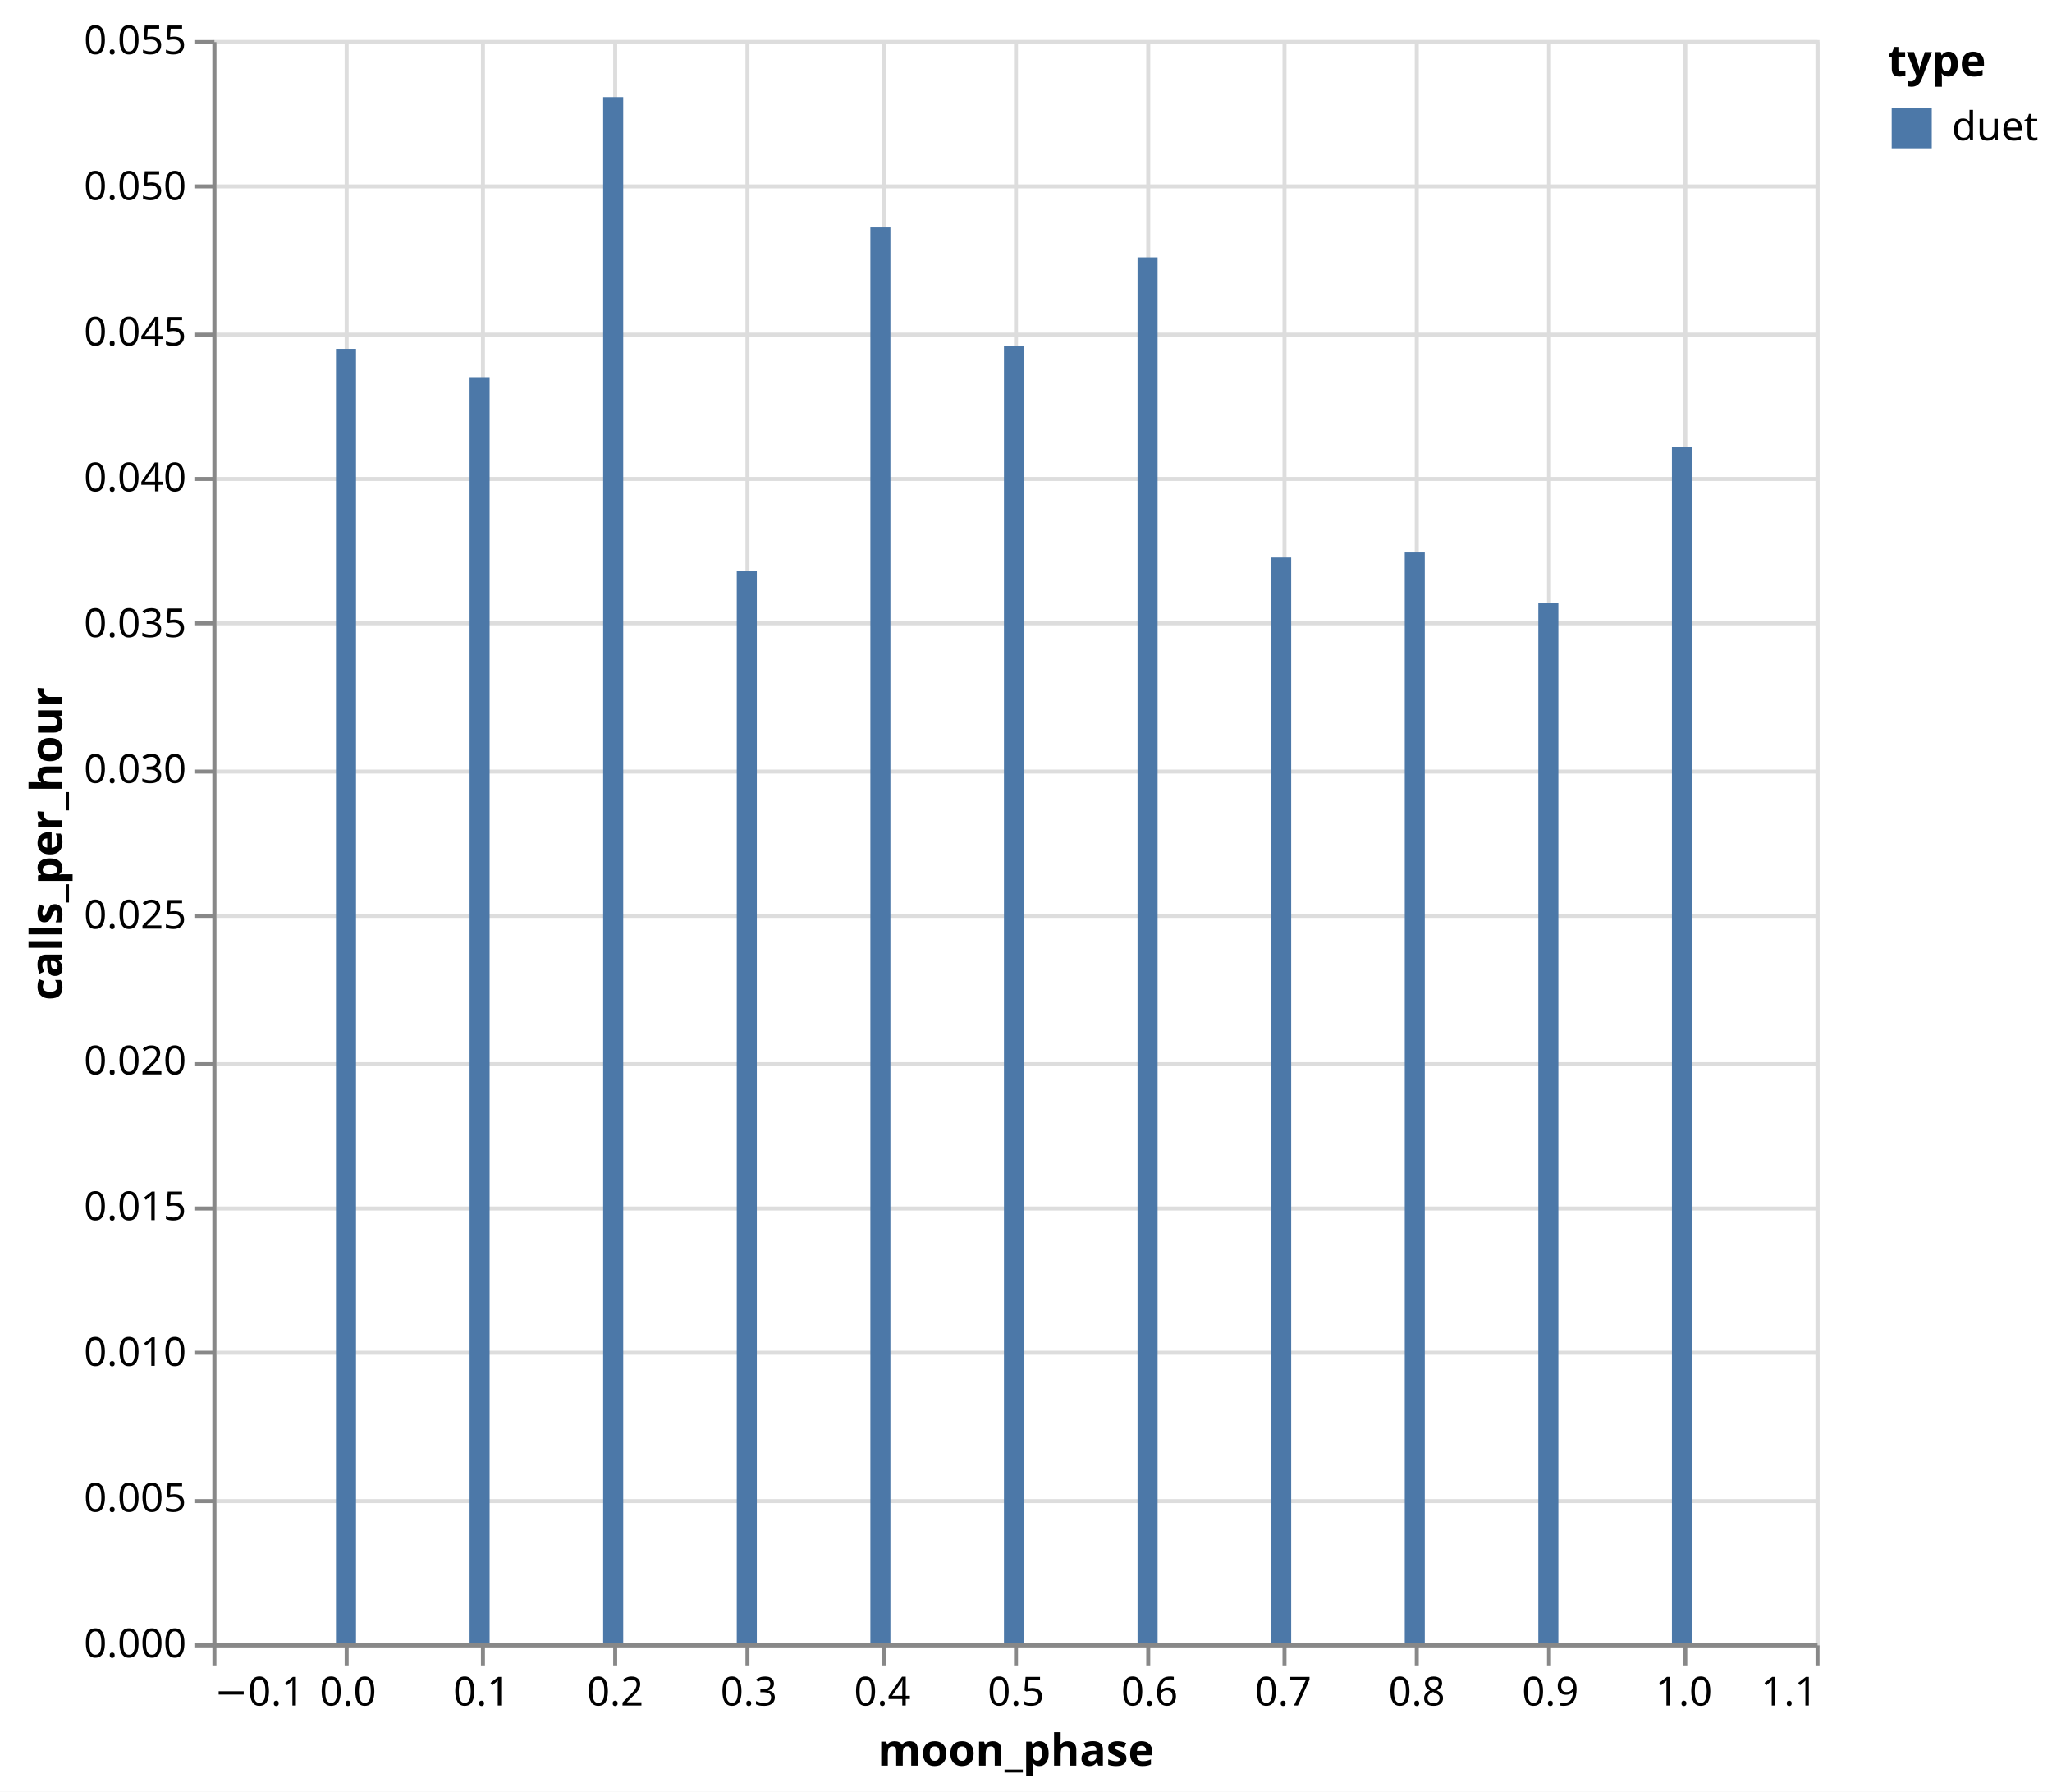
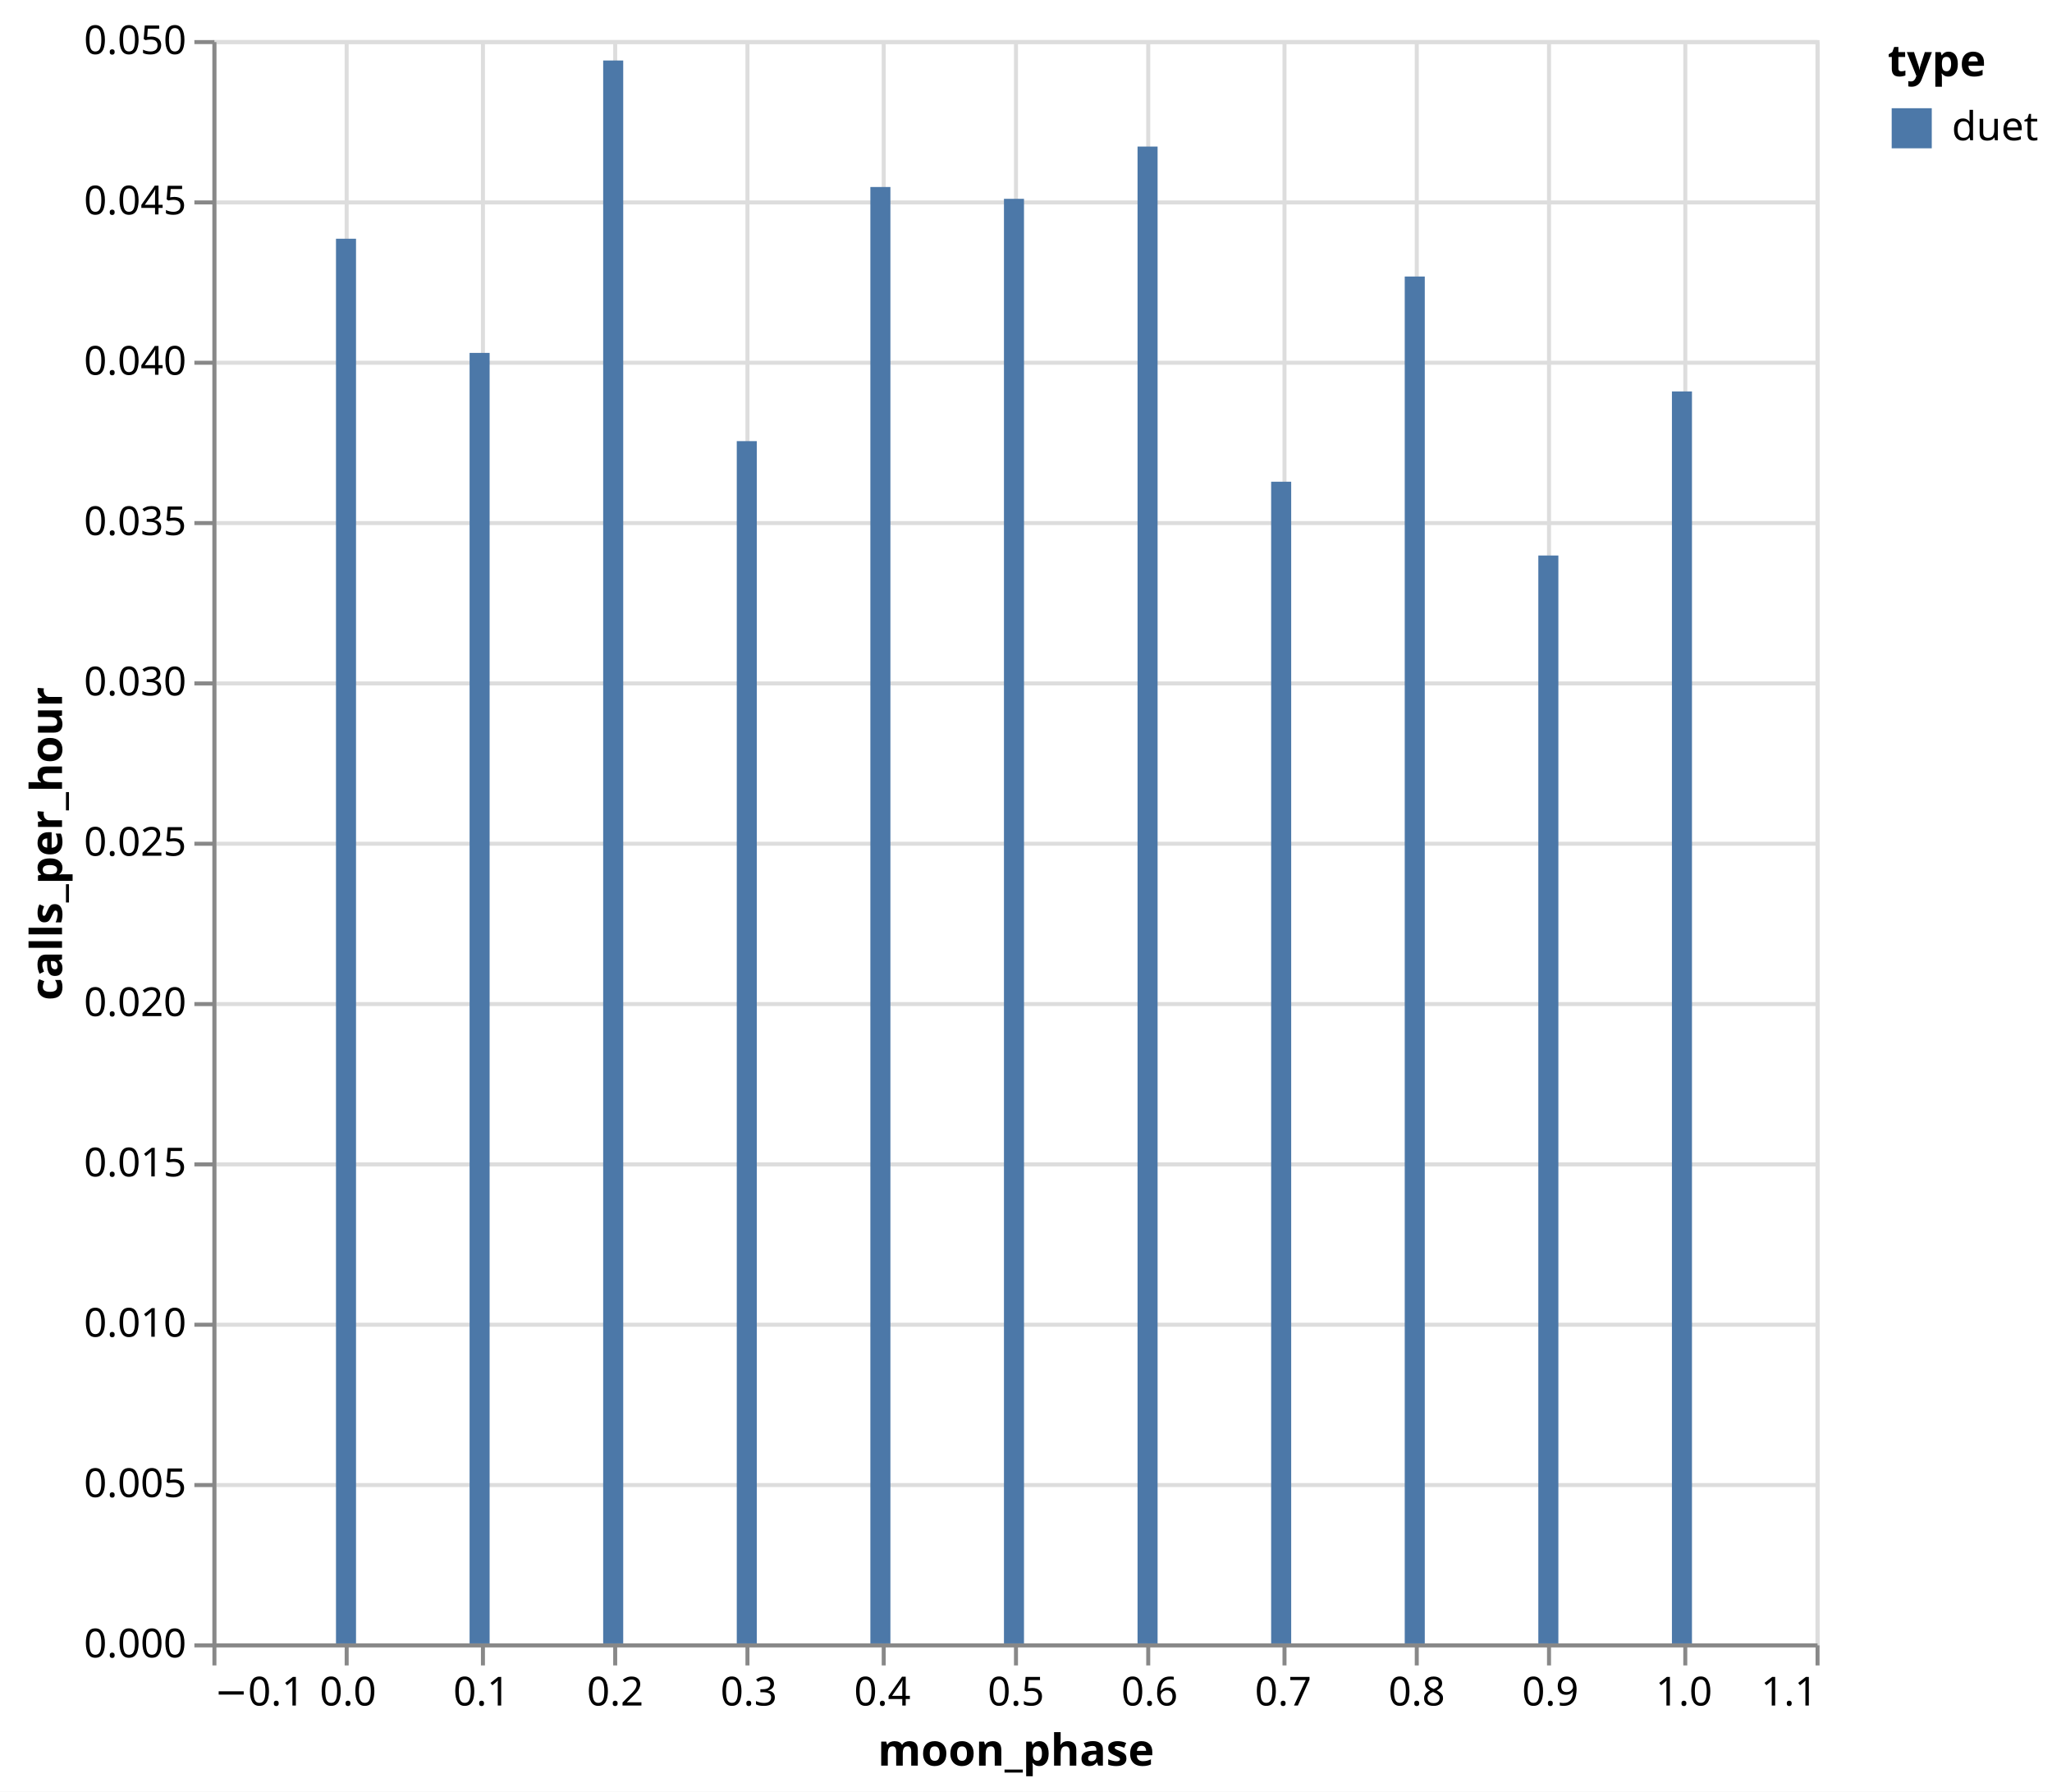
<svg xmlns="http://www.w3.org/2000/svg" version="1.1" class="marks" width="512" height="447" viewBox="0 0 512 447">
  <rect width="512" height="447" fill="white" />
  <g fill="none" stroke-miterlimit="10" transform="translate(53,10)">
    <g class="mark-group role-frame root" role="graphics-object" aria-roledescription="group mark container">
      <g transform="translate(0,0)">
        <path class="background" aria-hidden="true" d="M0.5,0.5h400v400h-400Z" stroke="#ddd" />
        <g>
          <g class="mark-group role-axis" aria-hidden="true">
            <g transform="translate(0.5,400.5)">
              <path class="background" aria-hidden="true" d="M0,0h0v0h0Z" pointer-events="none" />
              <g>
                <g class="mark-rule role-axis-grid" pointer-events="none">
                  <line transform="translate(0,-400)" x2="0" y2="400" stroke="#ddd" stroke-width="1" opacity="1" />
                  <line transform="translate(33,-400)" x2="0" y2="400" stroke="#ddd" stroke-width="1" opacity="1" />
                  <line transform="translate(67,-400)" x2="0" y2="400" stroke="#ddd" stroke-width="1" opacity="1" />
                  <line transform="translate(100,-400)" x2="0" y2="400" stroke="#ddd" stroke-width="1" opacity="1" />
                  <line transform="translate(133,-400)" x2="0" y2="400" stroke="#ddd" stroke-width="1" opacity="1" />
                  <line transform="translate(167,-400)" x2="0" y2="400" stroke="#ddd" stroke-width="1" opacity="1" />
                  <line transform="translate(200,-400)" x2="0" y2="400" stroke="#ddd" stroke-width="1" opacity="1" />
                  <line transform="translate(233,-400)" x2="0" y2="400" stroke="#ddd" stroke-width="1" opacity="1" />
                  <line transform="translate(267,-400)" x2="0" y2="400" stroke="#ddd" stroke-width="1" opacity="1" />
                  <line transform="translate(300,-400)" x2="0" y2="400" stroke="#ddd" stroke-width="1" opacity="1" />
                  <line transform="translate(333,-400)" x2="0" y2="400" stroke="#ddd" stroke-width="1" opacity="1" />
                  <line transform="translate(367,-400)" x2="0" y2="400" stroke="#ddd" stroke-width="1" opacity="1" />
                  <line transform="translate(400,-400)" x2="0" y2="400" stroke="#ddd" stroke-width="1" opacity="1" />
                </g>
              </g>
              <path class="foreground" aria-hidden="true" d="" pointer-events="none" display="none" />
            </g>
          </g>
          <g class="mark-group role-axis" aria-hidden="true">
            <g transform="translate(0.5,0.5)">
              <path class="background" aria-hidden="true" d="M0,0h0v0h0Z" pointer-events="none" />
              <g>
                <g class="mark-rule role-axis-grid" pointer-events="none">
                  <line transform="translate(0,400)" x2="400" y2="0" stroke="#ddd" stroke-width="1" opacity="1" />
-                   <line transform="translate(0,364)" x2="400" y2="0" stroke="#ddd" stroke-width="1" opacity="1" />
-                   <line transform="translate(0,327)" x2="400" y2="0" stroke="#ddd" stroke-width="1" opacity="1" />
-                   <line transform="translate(0,291)" x2="400" y2="0" stroke="#ddd" stroke-width="1" opacity="1" />
-                   <line transform="translate(0,255)" x2="400" y2="0" stroke="#ddd" stroke-width="1" opacity="1" />
-                   <line transform="translate(0,218)" x2="400" y2="0" stroke="#ddd" stroke-width="1" opacity="1" />
-                   <line transform="translate(0,182)" x2="400" y2="0" stroke="#ddd" stroke-width="1" opacity="1" />
-                   <line transform="translate(0,145)" x2="400" y2="0" stroke="#ddd" stroke-width="1" opacity="1" />
-                   <line transform="translate(0,109)" x2="400" y2="0" stroke="#ddd" stroke-width="1" opacity="1" />
-                   <line transform="translate(0,73)" x2="400" y2="0" stroke="#ddd" stroke-width="1" opacity="1" />
-                   <line transform="translate(0,36)" x2="400" y2="0" stroke="#ddd" stroke-width="1" opacity="1" />
+                   <line transform="translate(0,360)" x2="400" y2="0" stroke="#ddd" stroke-width="1" opacity="1" />
+                   <line transform="translate(0,320)" x2="400" y2="0" stroke="#ddd" stroke-width="1" opacity="1" />
+                   <line transform="translate(0,280)" x2="400" y2="0" stroke="#ddd" stroke-width="1" opacity="1" />
+                   <line transform="translate(0,240)" x2="400" y2="0" stroke="#ddd" stroke-width="1" opacity="1" />
+                   <line transform="translate(0,200)" x2="400" y2="0" stroke="#ddd" stroke-width="1" opacity="1" />
+                   <line transform="translate(0,160)" x2="400" y2="0" stroke="#ddd" stroke-width="1" opacity="1" />
+                   <line transform="translate(0,120)" x2="400" y2="0" stroke="#ddd" stroke-width="1" opacity="1" />
+                   <line transform="translate(0,80)" x2="400" y2="0" stroke="#ddd" stroke-width="1" opacity="1" />
+                   <line transform="translate(0,40)" x2="400" y2="0" stroke="#ddd" stroke-width="1" opacity="1" />
                  <line transform="translate(0,0)" x2="400" y2="0" stroke="#ddd" stroke-width="1" opacity="1" />
                </g>
              </g>
              <path class="foreground" aria-hidden="true" d="" pointer-events="none" display="none" />
            </g>
          </g>
          <g class="mark-group role-axis" role="graphics-symbol" aria-roledescription="axis" aria-label="X-axis titled 'moon_phase' for a linear scale with values from −0.1 to 1.1">
            <g transform="translate(0.5,400.5)">
              <path class="background" aria-hidden="true" d="M0,0h0v0h0Z" pointer-events="none" />
              <g>
                <g class="mark-rule role-axis-tick" pointer-events="none">
                  <line transform="translate(0,0)" x2="0" y2="5" stroke="#888" stroke-width="1" opacity="1" />
                  <line transform="translate(33,0)" x2="0" y2="5" stroke="#888" stroke-width="1" opacity="1" />
                  <line transform="translate(67,0)" x2="0" y2="5" stroke="#888" stroke-width="1" opacity="1" />
                  <line transform="translate(100,0)" x2="0" y2="5" stroke="#888" stroke-width="1" opacity="1" />
                  <line transform="translate(133,0)" x2="0" y2="5" stroke="#888" stroke-width="1" opacity="1" />
                  <line transform="translate(167,0)" x2="0" y2="5" stroke="#888" stroke-width="1" opacity="1" />
                  <line transform="translate(200,0)" x2="0" y2="5" stroke="#888" stroke-width="1" opacity="1" />
                  <line transform="translate(233,0)" x2="0" y2="5" stroke="#888" stroke-width="1" opacity="1" />
                  <line transform="translate(267,0)" x2="0" y2="5" stroke="#888" stroke-width="1" opacity="1" />
                  <line transform="translate(300,0)" x2="0" y2="5" stroke="#888" stroke-width="1" opacity="1" />
                  <line transform="translate(333,0)" x2="0" y2="5" stroke="#888" stroke-width="1" opacity="1" />
                  <line transform="translate(367,0)" x2="0" y2="5" stroke="#888" stroke-width="1" opacity="1" />
                  <line transform="translate(400,0)" x2="0" y2="5" stroke="#888" stroke-width="1" opacity="1" />
                </g>
                <g class="mark-text role-axis-label" pointer-events="none">
                  <text text-anchor="start" transform="translate(0,15)" font-family="sans-serif" font-size="10px" fill="#000" opacity="1">−0.1</text>
                  <text text-anchor="middle" transform="translate(33.33333,15)" font-family="sans-serif" font-size="10px" fill="#000" opacity="1">0.0</text>
                  <text text-anchor="middle" transform="translate(66.66667,15)" font-family="sans-serif" font-size="10px" fill="#000" opacity="1">0.1</text>
                  <text text-anchor="middle" transform="translate(100,15)" font-family="sans-serif" font-size="10px" fill="#000" opacity="1">0.2</text>
                  <text text-anchor="middle" transform="translate(133.3333,15)" font-family="sans-serif" font-size="10px" fill="#000" opacity="1">0.3</text>
                  <text text-anchor="middle" transform="translate(166.6667,15)" font-family="sans-serif" font-size="10px" fill="#000" opacity="1">0.4</text>
                  <text text-anchor="middle" transform="translate(200,15)" font-family="sans-serif" font-size="10px" fill="#000" opacity="1">0.5</text>
                  <text text-anchor="middle" transform="translate(233.3333,15)" font-family="sans-serif" font-size="10px" fill="#000" opacity="1">0.6</text>
                  <text text-anchor="middle" transform="translate(266.6667,15)" font-family="sans-serif" font-size="10px" fill="#000" opacity="1">0.7</text>
                  <text text-anchor="middle" transform="translate(300,15)" font-family="sans-serif" font-size="10px" fill="#000" opacity="1">0.8</text>
                  <text text-anchor="middle" transform="translate(333.3333,15)" font-family="sans-serif" font-size="10px" fill="#000" opacity="1">0.9</text>
                  <text text-anchor="middle" transform="translate(366.6667,15)" font-family="sans-serif" font-size="10px" fill="#000" opacity="1">1.0</text>
                  <text text-anchor="end" transform="translate(400,15)" font-family="sans-serif" font-size="10px" fill="#000" opacity="1">1.1</text>
                </g>
                <g class="mark-rule role-axis-domain" pointer-events="none">
                  <line transform="translate(0,0)" x2="400" y2="0" stroke="#888" stroke-width="1" opacity="1" />
                </g>
                <g class="mark-text role-axis-title" pointer-events="none">
                  <text text-anchor="middle" transform="translate(200,30)" font-family="sans-serif" font-size="11px" font-weight="bold" fill="#000" opacity="1">moon_phase</text>
                </g>
              </g>
              <path class="foreground" aria-hidden="true" d="" pointer-events="none" display="none" />
            </g>
          </g>
-           <g class="mark-group role-axis" role="graphics-symbol" aria-roledescription="axis" aria-label="Y-axis titled 'calls_per_hour' for a linear scale with values from 0.00 to 0.06">
+           <g class="mark-group role-axis" role="graphics-symbol" aria-roledescription="axis" aria-label="Y-axis titled 'calls_per_hour' for a linear scale with values from 0.00 to 0.05">
            <g transform="translate(0.5,0.5)">
              <path class="background" aria-hidden="true" d="M0,0h0v0h0Z" pointer-events="none" />
              <g>
                <g class="mark-rule role-axis-tick" pointer-events="none">
                  <line transform="translate(0,400)" x2="-5" y2="0" stroke="#888" stroke-width="1" opacity="1" />
-                   <line transform="translate(0,364)" x2="-5" y2="0" stroke="#888" stroke-width="1" opacity="1" />
-                   <line transform="translate(0,327)" x2="-5" y2="0" stroke="#888" stroke-width="1" opacity="1" />
-                   <line transform="translate(0,291)" x2="-5" y2="0" stroke="#888" stroke-width="1" opacity="1" />
-                   <line transform="translate(0,255)" x2="-5" y2="0" stroke="#888" stroke-width="1" opacity="1" />
-                   <line transform="translate(0,218)" x2="-5" y2="0" stroke="#888" stroke-width="1" opacity="1" />
-                   <line transform="translate(0,182)" x2="-5" y2="0" stroke="#888" stroke-width="1" opacity="1" />
-                   <line transform="translate(0,145)" x2="-5" y2="0" stroke="#888" stroke-width="1" opacity="1" />
-                   <line transform="translate(0,109)" x2="-5" y2="0" stroke="#888" stroke-width="1" opacity="1" />
-                   <line transform="translate(0,73)" x2="-5" y2="0" stroke="#888" stroke-width="1" opacity="1" />
-                   <line transform="translate(0,36)" x2="-5" y2="0" stroke="#888" stroke-width="1" opacity="1" />
+                   <line transform="translate(0,360)" x2="-5" y2="0" stroke="#888" stroke-width="1" opacity="1" />
+                   <line transform="translate(0,320)" x2="-5" y2="0" stroke="#888" stroke-width="1" opacity="1" />
+                   <line transform="translate(0,280)" x2="-5" y2="0" stroke="#888" stroke-width="1" opacity="1" />
+                   <line transform="translate(0,240)" x2="-5" y2="0" stroke="#888" stroke-width="1" opacity="1" />
+                   <line transform="translate(0,200)" x2="-5" y2="0" stroke="#888" stroke-width="1" opacity="1" />
+                   <line transform="translate(0,160)" x2="-5" y2="0" stroke="#888" stroke-width="1" opacity="1" />
+                   <line transform="translate(0,120)" x2="-5" y2="0" stroke="#888" stroke-width="1" opacity="1" />
+                   <line transform="translate(0,80)" x2="-5" y2="0" stroke="#888" stroke-width="1" opacity="1" />
+                   <line transform="translate(0,40)" x2="-5" y2="0" stroke="#888" stroke-width="1" opacity="1" />
                  <line transform="translate(0,0)" x2="-5" y2="0" stroke="#888" stroke-width="1" opacity="1" />
                </g>
                <g class="mark-text role-axis-label" pointer-events="none">
                  <text text-anchor="end" transform="translate(-7,403)" font-family="sans-serif" font-size="10px" fill="#000" opacity="1">0.000</text>
-                   <text text-anchor="end" transform="translate(-7,366.6364)" font-family="sans-serif" font-size="10px" fill="#000" opacity="1">0.005</text>
-                   <text text-anchor="end" transform="translate(-7,330.2727)" font-family="sans-serif" font-size="10px" fill="#000" opacity="1">0.010</text>
-                   <text text-anchor="end" transform="translate(-7,293.9091)" font-family="sans-serif" font-size="10px" fill="#000" opacity="1">0.015</text>
-                   <text text-anchor="end" transform="translate(-7,257.5455)" font-family="sans-serif" font-size="10px" fill="#000" opacity="1">0.020</text>
-                   <text text-anchor="end" transform="translate(-7,221.1818)" font-family="sans-serif" font-size="10px" fill="#000" opacity="1">0.025</text>
-                   <text text-anchor="end" transform="translate(-7,184.8182)" font-family="sans-serif" font-size="10px" fill="#000" opacity="1">0.030</text>
-                   <text text-anchor="end" transform="translate(-7,148.4545)" font-family="sans-serif" font-size="10px" fill="#000" opacity="1">0.035</text>
-                   <text text-anchor="end" transform="translate(-7,112.0909)" font-family="sans-serif" font-size="10px" fill="#000" opacity="1">0.040</text>
-                   <text text-anchor="end" transform="translate(-7,75.72727)" font-family="sans-serif" font-size="10px" fill="#000" opacity="1">0.045</text>
-                   <text text-anchor="end" transform="translate(-7,39.36364)" font-family="sans-serif" font-size="10px" fill="#000" opacity="1">0.050</text>
-                   <text text-anchor="end" transform="translate(-7,3)" font-family="sans-serif" font-size="10px" fill="#000" opacity="1">0.055</text>
+                   <text text-anchor="end" transform="translate(-7,363)" font-family="sans-serif" font-size="10px" fill="#000" opacity="1">0.005</text>
+                   <text text-anchor="end" transform="translate(-7,323)" font-family="sans-serif" font-size="10px" fill="#000" opacity="1">0.010</text>
+                   <text text-anchor="end" transform="translate(-7,283)" font-family="sans-serif" font-size="10px" fill="#000" opacity="1">0.015</text>
+                   <text text-anchor="end" transform="translate(-7,243)" font-family="sans-serif" font-size="10px" fill="#000" opacity="1">0.020</text>
+                   <text text-anchor="end" transform="translate(-7,203)" font-family="sans-serif" font-size="10px" fill="#000" opacity="1">0.025</text>
+                   <text text-anchor="end" transform="translate(-7,163)" font-family="sans-serif" font-size="10px" fill="#000" opacity="1">0.030</text>
+                   <text text-anchor="end" transform="translate(-7,123)" font-family="sans-serif" font-size="10px" fill="#000" opacity="1">0.035</text>
+                   <text text-anchor="end" transform="translate(-7,83)" font-family="sans-serif" font-size="10px" fill="#000" opacity="1">0.040</text>
+                   <text text-anchor="end" transform="translate(-7,43)" font-family="sans-serif" font-size="10px" fill="#000" opacity="1">0.045</text>
+                   <text text-anchor="end" transform="translate(-7,3)" font-family="sans-serif" font-size="10px" fill="#000" opacity="1">0.050</text>
                </g>
                <g class="mark-rule role-axis-domain" pointer-events="none">
                  <line transform="translate(0,400)" x2="0" y2="-400" stroke="#888" stroke-width="1" opacity="1" />
                </g>
                <g class="mark-text role-axis-title" pointer-events="none">
                  <text text-anchor="middle" transform="translate(-36.02441,200) rotate(-90) translate(0,-2)" font-family="sans-serif" font-size="11px" font-weight="bold" fill="#000" opacity="1">calls_per_hour</text>
                </g>
              </g>
              <path class="foreground" aria-hidden="true" d="" pointer-events="none" display="none" />
            </g>
          </g>
          <g class="mark-rect role-mark marks" role="graphics-object" aria-roledescription="rect mark container">
-             <path aria-label="moon_phase: 0.7; calls_per_hour: 0.0372489258229; type: duet" role="graphics-symbol" aria-roledescription="bar" d="M264.167,129.099h5v270.901h-5Z" fill="#4c78a8" />
-             <path aria-label="moon_phase: 0.6; calls_per_hour: 0.0475452447247; type: duet" role="graphics-symbol" aria-roledescription="bar" d="M230.833,54.216h5v345.784h-5Z" fill="#4c78a8" />
-             <path aria-label="moon_phase: 0.5; calls_per_hour: 0.0445173180479; type: duet" role="graphics-symbol" aria-roledescription="bar" d="M197.5,76.238h5v323.762h-5Z" fill="#4c78a8" />
-             <path aria-label="moon_phase: 0.4; calls_per_hour: 0.0485732063423; type: duet" role="graphics-symbol" aria-roledescription="bar" d="M164.167,46.74h5v353.26h-5Z" fill="#4c78a8" />
-             <path aria-label="moon_phase: 0.3; calls_per_hour: 0.0367995521058; type: duet" role="graphics-symbol" aria-roledescription="bar" d="M130.833,132.367h5v267.633h-5Z" fill="#4c78a8" />
-             <path aria-label="moon_phase: 0.2; calls_per_hour: 0.0530445179267; type: duet" role="graphics-symbol" aria-roledescription="bar" d="M97.5,14.222h5v385.778h-5Z" fill="#4c78a8" />
-             <path aria-label="moon_phase: 0.1; calls_per_hour: 0.0434358696479; type: duet" role="graphics-symbol" aria-roledescription="bar" d="M64.167,84.103h5v315.897h-5Z" fill="#4c78a8" />
-             <path aria-label="moon_phase: 0; calls_per_hour: 0.0444062463665; type: duet" role="graphics-symbol" aria-roledescription="bar" d="M30.833,77.045h5v322.955h-5Z" fill="#4c78a8" />
-             <path aria-label="moon_phase: 0.8; calls_per_hour: 0.0374218525457; type: duet" role="graphics-symbol" aria-roledescription="bar" d="M297.5,127.841h5v272.159h-5Z" fill="#4c78a8" />
-             <path aria-label="moon_phase: 0.9; calls_per_hour: 0.0356803252372; type: duet" role="graphics-symbol" aria-roledescription="bar" d="M330.833,140.507h5v259.493h-5Z" fill="#4c78a8" />
-             <path aria-label="moon_phase: 1; calls_per_hour: 0.0410407890157; type: duet" role="graphics-symbol" aria-roledescription="bar" d="M364.167,101.522h5v298.478h-5Z" fill="#4c78a8" />
+             <path aria-label="moon_phase: 0.7; calls_per_hour: 0.0362272094133; type: duet" role="graphics-symbol" aria-roledescription="bar" d="M264.167,110.182h5v289.818h-5Z" fill="#4c78a8" />
+             <path aria-label="moon_phase: 0.6; calls_per_hour: 0.0466791909079; type: duet" role="graphics-symbol" aria-roledescription="bar" d="M230.833,26.566h5v373.434h-5Z" fill="#4c78a8" />
+             <path aria-label="moon_phase: 0.5; calls_per_hour: 0.045049614628; type: duet" role="graphics-symbol" aria-roledescription="bar" d="M197.5,39.603h5v360.397h-5Z" fill="#4c78a8" />
+             <path aria-label="moon_phase: 0.4; calls_per_hour: 0.0454180067873; type: duet" role="graphics-symbol" aria-roledescription="bar" d="M164.167,36.656h5v363.344h-5Z" fill="#4c78a8" />
+             <path aria-label="moon_phase: 0.3; calls_per_hour: 0.0374929817626; type: duet" role="graphics-symbol" aria-roledescription="bar" d="M130.833,100.056h5v299.944h-5Z" fill="#4c78a8" />
+             <path aria-label="moon_phase: 0.2; calls_per_hour: 0.0493633808944; type: duet" role="graphics-symbol" aria-roledescription="bar" d="M97.5,5.093h5v394.907h-5Z" fill="#4c78a8" />
+             <path aria-label="moon_phase: 0.1; calls_per_hour: 0.0402446149577; type: duet" role="graphics-symbol" aria-roledescription="bar" d="M64.167,78.043h5v321.957h-5Z" fill="#4c78a8" />
+             <path aria-label="moon_phase: 0; calls_per_hour: 0.0438049141143; type: duet" role="graphics-symbol" aria-roledescription="bar" d="M30.833,49.561h5v350.439h-5Z" fill="#4c78a8" />
+             <path aria-label="moon_phase: 0.8; calls_per_hour: 0.0426265930435; type: duet" role="graphics-symbol" aria-roledescription="bar" d="M297.5,58.987h5v341.013h-5Z" fill="#4c78a8" />
+             <path aria-label="moon_phase: 0.9; calls_per_hour: 0.0339259048035; type: duet" role="graphics-symbol" aria-roledescription="bar" d="M330.833,128.593h5v271.407h-5Z" fill="#4c78a8" />
+             <path aria-label="moon_phase: 1; calls_per_hour: 0.0390428485053; type: duet" role="graphics-symbol" aria-roledescription="bar" d="M364.167,87.657h5v312.343h-5Z" fill="#4c78a8" />
          </g>
          <g class="mark-group role-legend" role="graphics-symbol" aria-roledescription="legend" aria-label="Symbol legend titled 'type' for fill color with 1 value: duet">
            <g transform="translate(418,0)">
              <path class="background" aria-hidden="true" d="M0,0h36v27h-36Z" pointer-events="none" />
              <g>
                <g class="mark-group role-legend-entry">
                  <g transform="translate(0,16)">
                    <path class="background" aria-hidden="true" d="M0,0h0v0h0Z" pointer-events="none" />
                    <g>
                      <g class="mark-group role-scope" role="graphics-object" aria-roledescription="group mark container">
                        <g transform="translate(0,0)">
                          <path class="background" aria-hidden="true" d="M0,0h35.463v11h-35.463Z" pointer-events="none" opacity="1" />
                          <g>
                            <g class="mark-symbol role-legend-symbol" pointer-events="none">
                              <path transform="translate(6,6)" d="M-5,-5h10v10h-10Z" fill="#4c78a8" stroke-width="1.5" opacity="1" />
                            </g>
                            <g class="mark-text role-legend-label" pointer-events="none">
                              <text text-anchor="start" transform="translate(16,9)" font-family="sans-serif" font-size="10px" fill="#000" opacity="1">duet</text>
                            </g>
                          </g>
                          <path class="foreground" aria-hidden="true" d="" pointer-events="none" display="none" />
                        </g>
                      </g>
                    </g>
                    <path class="foreground" aria-hidden="true" d="" pointer-events="none" display="none" />
                  </g>
                </g>
                <g class="mark-text role-legend-title" pointer-events="none">
                  <text text-anchor="start" transform="translate(0,9)" font-family="sans-serif" font-size="11px" font-weight="bold" fill="#000" opacity="1">type</text>
                </g>
              </g>
              <path class="foreground" aria-hidden="true" d="" pointer-events="none" display="none" />
            </g>
          </g>
        </g>
        <path class="foreground" aria-hidden="true" d="" display="none" />
      </g>
    </g>
  </g>
</svg>
